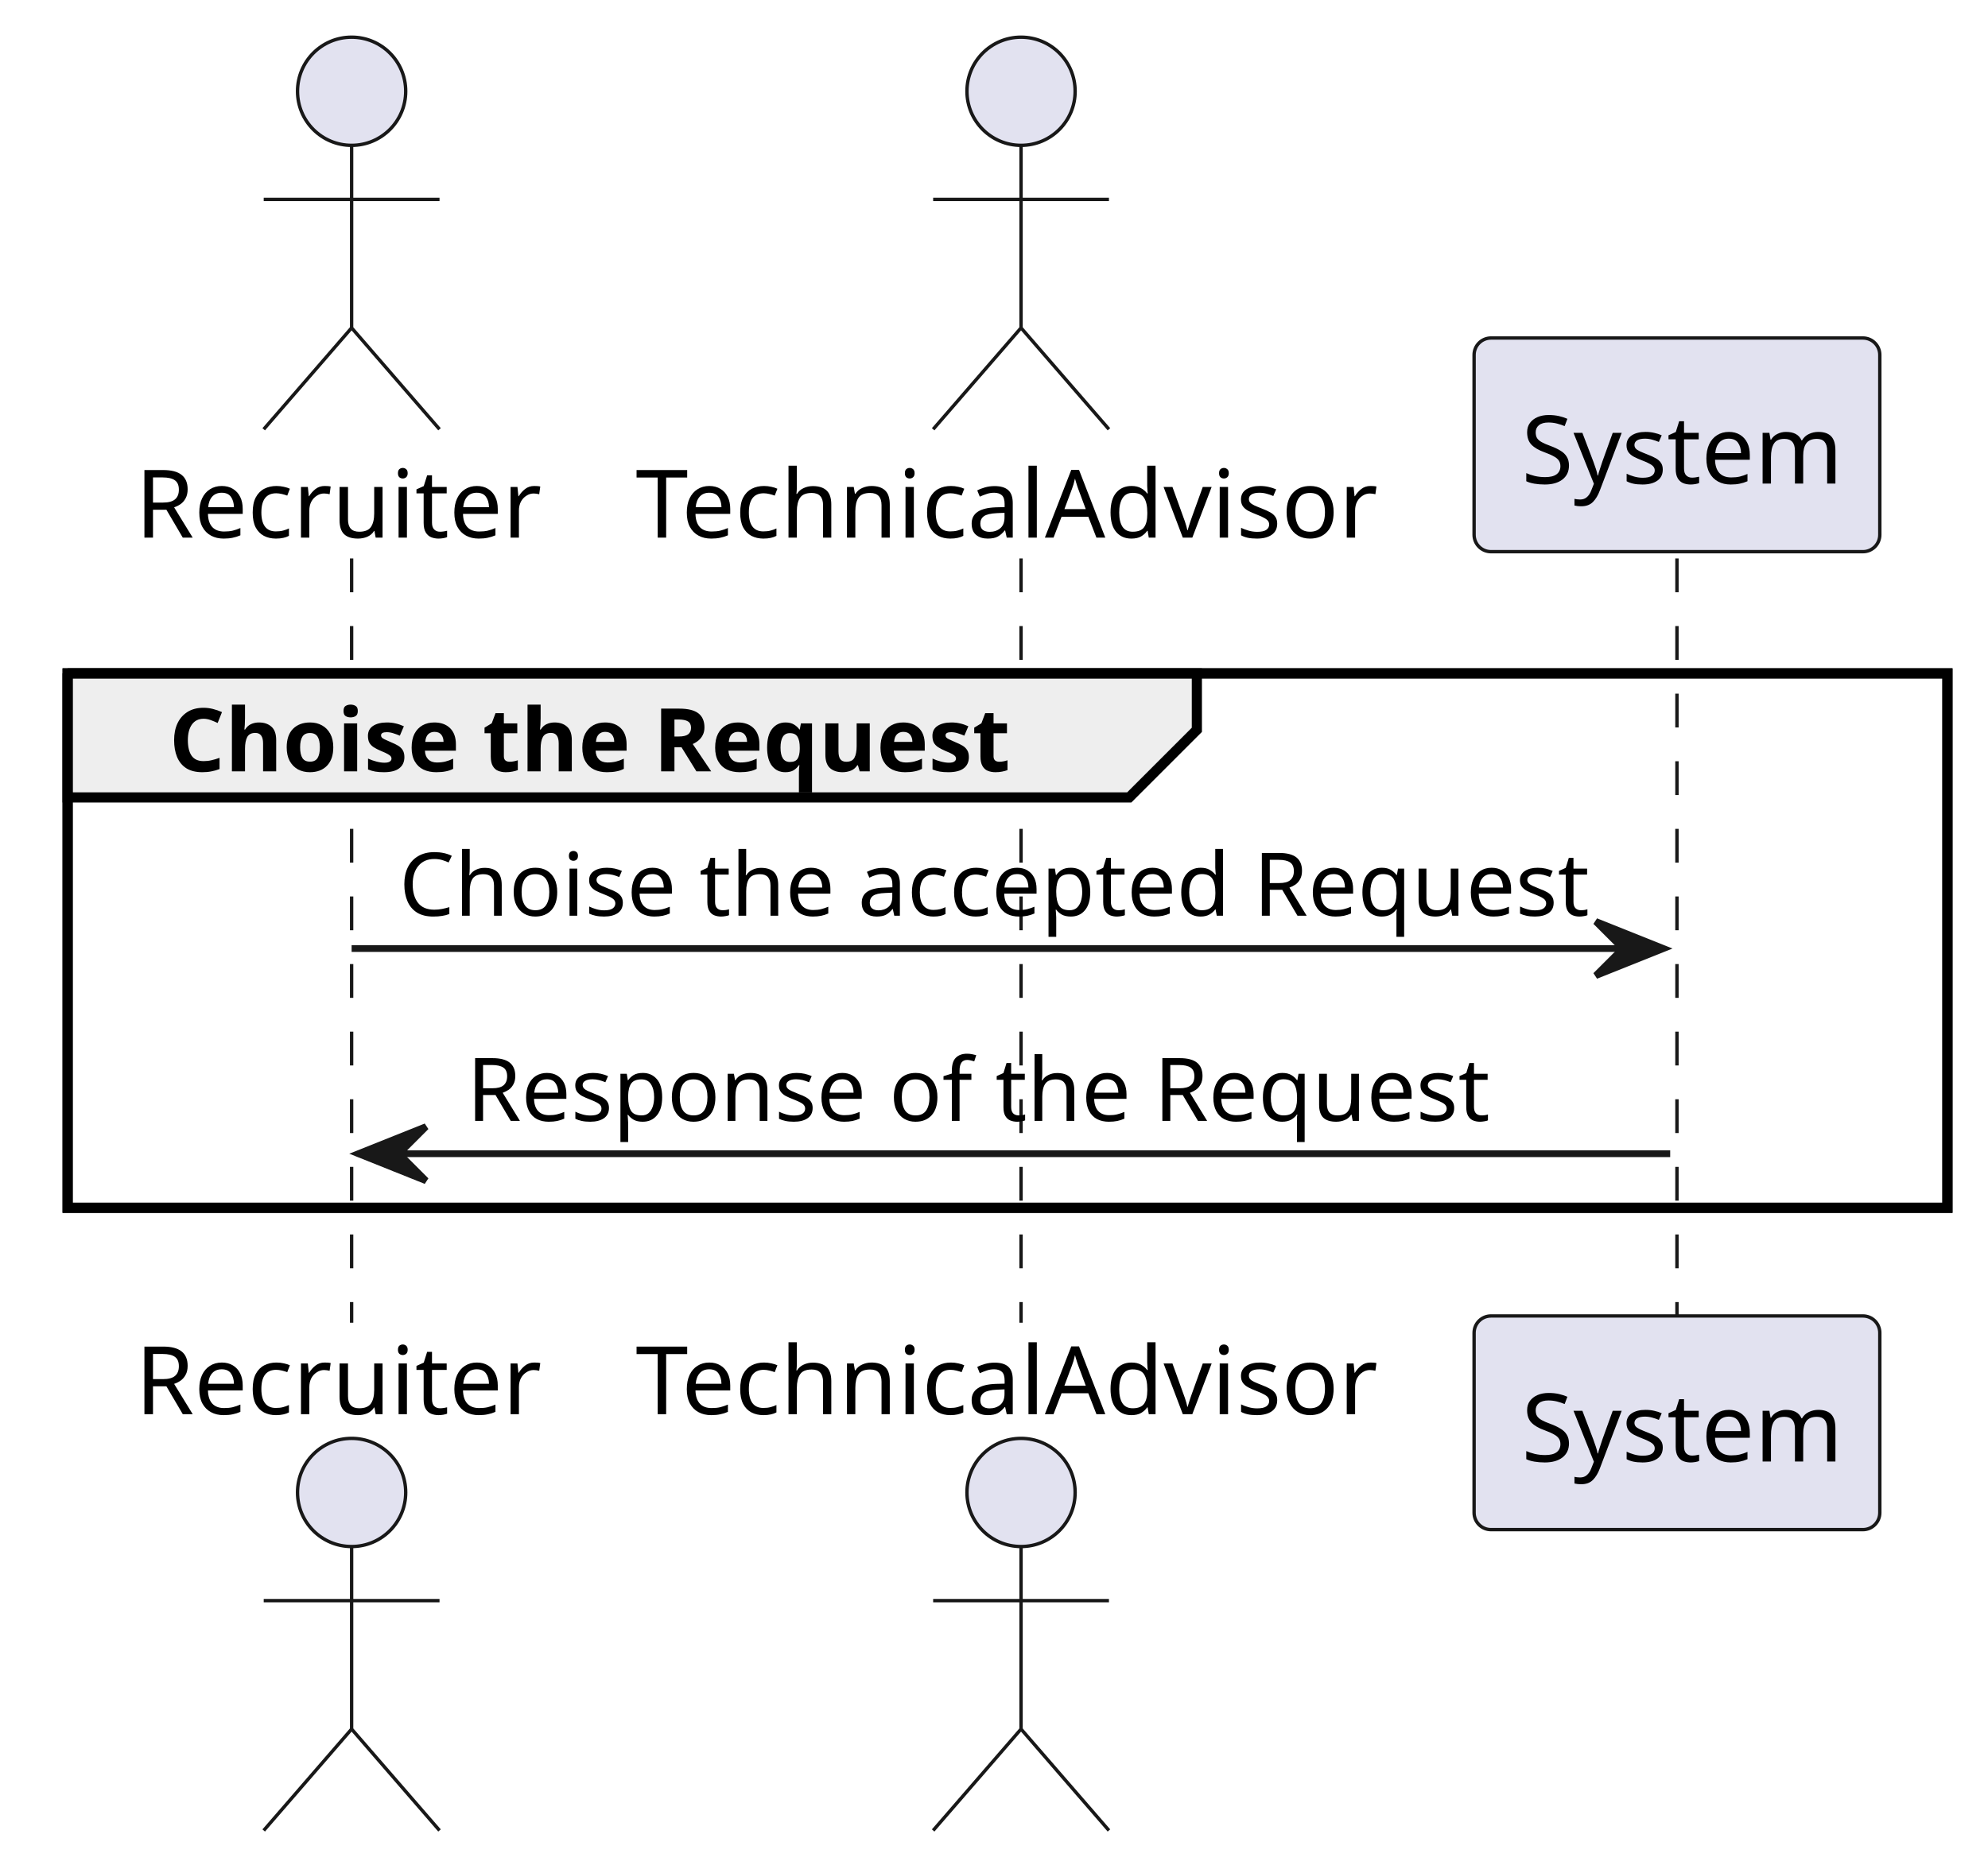
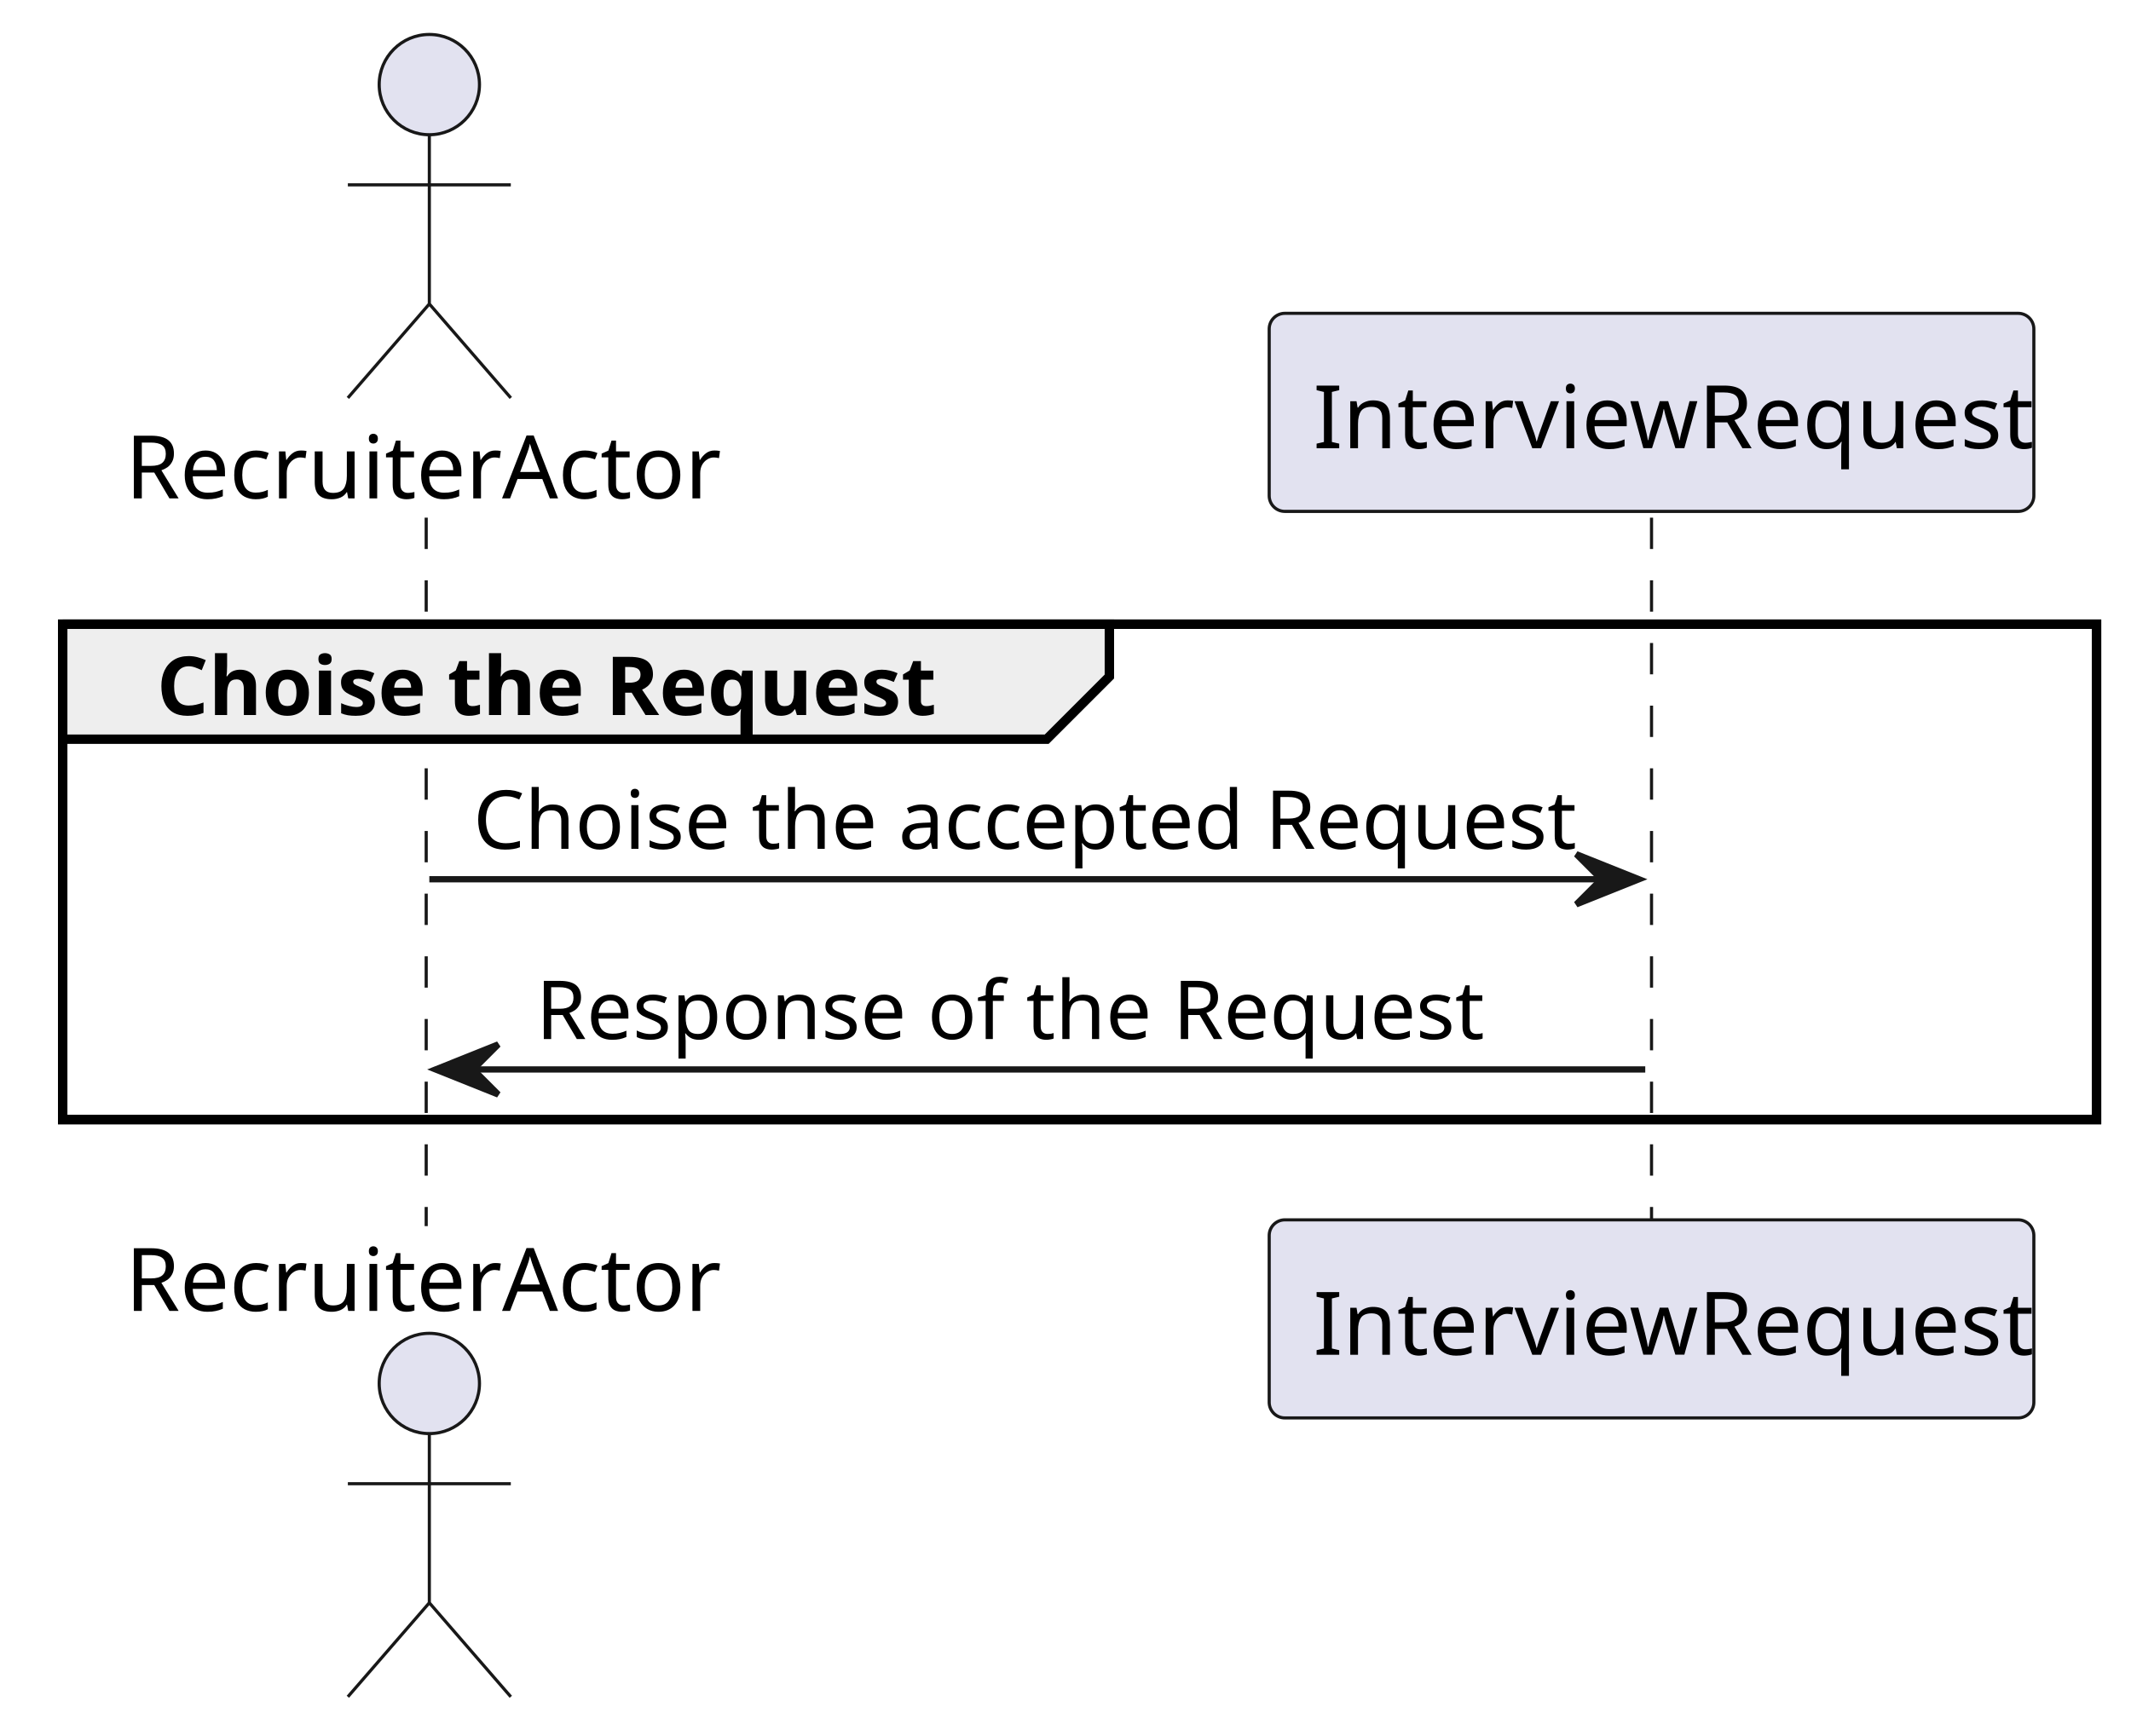
- <svg xmlns="http://www.w3.org/2000/svg" contentStyleType="text/css" height="277px" preserveAspectRatio="none" style="width:294px;height:277px;background:#FFFFFF;" version="1.1" viewBox="0 0 294 277" width="294px" zoomAndPan="magnify">
+ <svg xmlns="http://www.w3.org/2000/svg" contentStyleType="text/css" height="277px" preserveAspectRatio="none" style="width:340px;height:277px;background:#FFFFFF;" version="1.1" viewBox="0 0 340 277" width="340px" zoomAndPan="magnify">
  <defs />
  <g>
-     <rect fill="none" height="79.055" style="stroke:#000000;stroke-width:1.5;" width="278" x="10" y="99.609" />
-     <line style="stroke:#181818;stroke-width:0.5;stroke-dasharray:5.0,5.0;" x1="52" x2="52" y1="82.609" y2="195.664" />
-     <line style="stroke:#181818;stroke-width:0.5;stroke-dasharray:5.0,5.0;" x1="151" x2="151" y1="82.609" y2="195.664" />
-     <line style="stroke:#181818;stroke-width:0.5;stroke-dasharray:5.0,5.0;" x1="248" x2="248" y1="82.609" y2="195.664" />
-     <text fill="#000000" font-family="sans-serif" font-size="14" lengthAdjust="spacing" textLength="58" x="20" y="79.533">Recruiter</text>
-     <ellipse cx="52" cy="13.5" fill="#E2E2F0" rx="8" ry="8" style="stroke:#181818;stroke-width:0.5;" />
-     <path d="M52,21.5 L52,48.5 M39,29.5 L65,29.5 M52,48.5 L39,63.5 M52,48.5 L65,63.5 " fill="none" style="stroke:#181818;stroke-width:0.5;" />
-     <text fill="#000000" font-family="sans-serif" font-size="14" lengthAdjust="spacing" textLength="58" x="20" y="209.197">Recruiter</text>
-     <ellipse cx="52" cy="220.773" fill="#E2E2F0" rx="8" ry="8" style="stroke:#181818;stroke-width:0.5;" />
-     <path d="M52,228.773 L52,255.773 M39,236.773 L65,236.773 M52,255.773 L39,270.773 M52,255.773 L65,270.773 " fill="none" style="stroke:#181818;stroke-width:0.5;" />
-     <text fill="#000000" font-family="sans-serif" font-size="14" lengthAdjust="spacing" textLength="108" x="94" y="79.533">TechnicalAdvisor</text>
-     <ellipse cx="151" cy="13.5" fill="#E2E2F0" rx="8" ry="8" style="stroke:#181818;stroke-width:0.5;" />
-     <path d="M151,21.5 L151,48.5 M138,29.5 L164,29.5 M151,48.5 L138,63.5 M151,48.5 L164,63.5 " fill="none" style="stroke:#181818;stroke-width:0.5;" />
-     <text fill="#000000" font-family="sans-serif" font-size="14" lengthAdjust="spacing" textLength="108" x="94" y="209.197">TechnicalAdvisor</text>
-     <ellipse cx="151" cy="220.773" fill="#E2E2F0" rx="8" ry="8" style="stroke:#181818;stroke-width:0.5;" />
-     <path d="M151,228.773 L151,255.773 M138,236.773 L164,236.773 M151,255.773 L138,270.773 M151,255.773 L164,270.773 " fill="none" style="stroke:#181818;stroke-width:0.5;" />
-     <rect fill="#E2E2F0" height="31.609" rx="2.5" ry="2.5" style="stroke:#181818;stroke-width:0.5;" width="60" x="218" y="50" />
-     <text fill="#000000" font-family="sans-serif" font-size="14" lengthAdjust="spacing" textLength="46" x="225" y="71.533">System</text>
-     <rect fill="#E2E2F0" height="31.609" rx="2.5" ry="2.5" style="stroke:#181818;stroke-width:0.5;" width="60" x="218" y="194.664" />
-     <text fill="#000000" font-family="sans-serif" font-size="14" lengthAdjust="spacing" textLength="46" x="225" y="216.197">System</text>
+     <rect fill="none" height="79.055" style="stroke:#000000;stroke-width:1.5;" width="324.5" x="10" y="99.609" />
+     <line style="stroke:#181818;stroke-width:0.5;stroke-dasharray:5.0,5.0;" x1="68" x2="68" y1="82.609" y2="195.664" />
+     <line style="stroke:#181818;stroke-width:0.5;stroke-dasharray:5.0,5.0;" x1="263.5" x2="263.5" y1="82.609" y2="195.664" />
+     <text fill="#000000" font-family="sans-serif" font-size="14" lengthAdjust="spacing" textLength="91" x="20" y="79.533">RecruiterActor</text>
+     <ellipse cx="68.5" cy="13.5" fill="#E2E2F0" rx="8" ry="8" style="stroke:#181818;stroke-width:0.5;" />
+     <path d="M68.5,21.5 L68.5,48.5 M55.5,29.5 L81.5,29.5 M68.5,48.5 L55.5,63.5 M68.5,48.5 L81.5,63.5 " fill="none" style="stroke:#181818;stroke-width:0.5;" />
+     <text fill="#000000" font-family="sans-serif" font-size="14" lengthAdjust="spacing" textLength="91" x="20" y="209.197">RecruiterActor</text>
+     <ellipse cx="68.5" cy="220.773" fill="#E2E2F0" rx="8" ry="8" style="stroke:#181818;stroke-width:0.5;" />
+     <path d="M68.5,228.773 L68.5,255.773 M55.5,236.773 L81.5,236.773 M68.5,255.773 L55.5,270.773 M68.5,255.773 L81.5,270.773 " fill="none" style="stroke:#181818;stroke-width:0.5;" />
+     <rect fill="#E2E2F0" height="31.609" rx="2.5" ry="2.5" style="stroke:#181818;stroke-width:0.5;" width="122" x="202.5" y="50" />
+     <text fill="#000000" font-family="sans-serif" font-size="14" lengthAdjust="spacing" textLength="108" x="209.5" y="71.533">InterviewRequest</text>
+     <rect fill="#E2E2F0" height="31.609" rx="2.5" ry="2.5" style="stroke:#181818;stroke-width:0.5;" width="122" x="202.5" y="194.664" />
+     <text fill="#000000" font-family="sans-serif" font-size="14" lengthAdjust="spacing" textLength="108" x="209.5" y="216.197">InterviewRequest</text>
    <path d="M10,99.609 L177,99.609 L177,107.961 L167,117.961 L10,117.961 L10,99.609 " fill="#EEEEEE" style="stroke:#000000;stroke-width:1.5;" />
-     <rect fill="none" height="79.055" style="stroke:#000000;stroke-width:1.5;" width="278" x="10" y="99.609" />
+     <rect fill="none" height="79.055" style="stroke:#000000;stroke-width:1.5;" width="324.5" x="10" y="99.609" />
    <text fill="#000000" font-family="sans-serif" font-size="13" font-weight="bold" lengthAdjust="spacing" textLength="122" x="25" y="114.105">Choise the Request</text>
-     <polygon fill="#181818" points="236,136.312,246,140.312,236,144.312,240,140.312" style="stroke:#181818;stroke-width:1.0;" />
-     <line style="stroke:#181818;stroke-width:1.0;" x1="52" x2="242" y1="140.312" y2="140.312" />
-     <text fill="#000000" font-family="sans-serif" font-size="13" lengthAdjust="spacing" textLength="171" x="59" y="135.456">Choise the accepted Request</text>
-     <polygon fill="#181818" points="63,166.664,53,170.664,63,174.664,59,170.664" style="stroke:#181818;stroke-width:1.0;" />
-     <line style="stroke:#181818;stroke-width:1.0;" x1="57" x2="247" y1="170.664" y2="170.664" />
-     <text fill="#000000" font-family="sans-serif" font-size="13" lengthAdjust="spacing" textLength="146" x="69" y="165.808">Response of the Request</text>
+     <polygon fill="#181818" points="251.5,136.312,261.5,140.312,251.5,144.312,255.5,140.312" style="stroke:#181818;stroke-width:1.0;" />
+     <line style="stroke:#181818;stroke-width:1.0;" x1="68.5" x2="257.5" y1="140.312" y2="140.312" />
+     <text fill="#000000" font-family="sans-serif" font-size="13" lengthAdjust="spacing" textLength="171" x="75.5" y="135.456">Choise the accepted Request</text>
+     <polygon fill="#181818" points="79.5,166.664,69.5,170.664,79.5,174.664,75.5,170.664" style="stroke:#181818;stroke-width:1.0;" />
+     <line style="stroke:#181818;stroke-width:1.0;" x1="73.5" x2="262.5" y1="170.664" y2="170.664" />
+     <text fill="#000000" font-family="sans-serif" font-size="13" lengthAdjust="spacing" textLength="146" x="85.5" y="165.808">Response of the Request</text>
  </g>
</svg>
